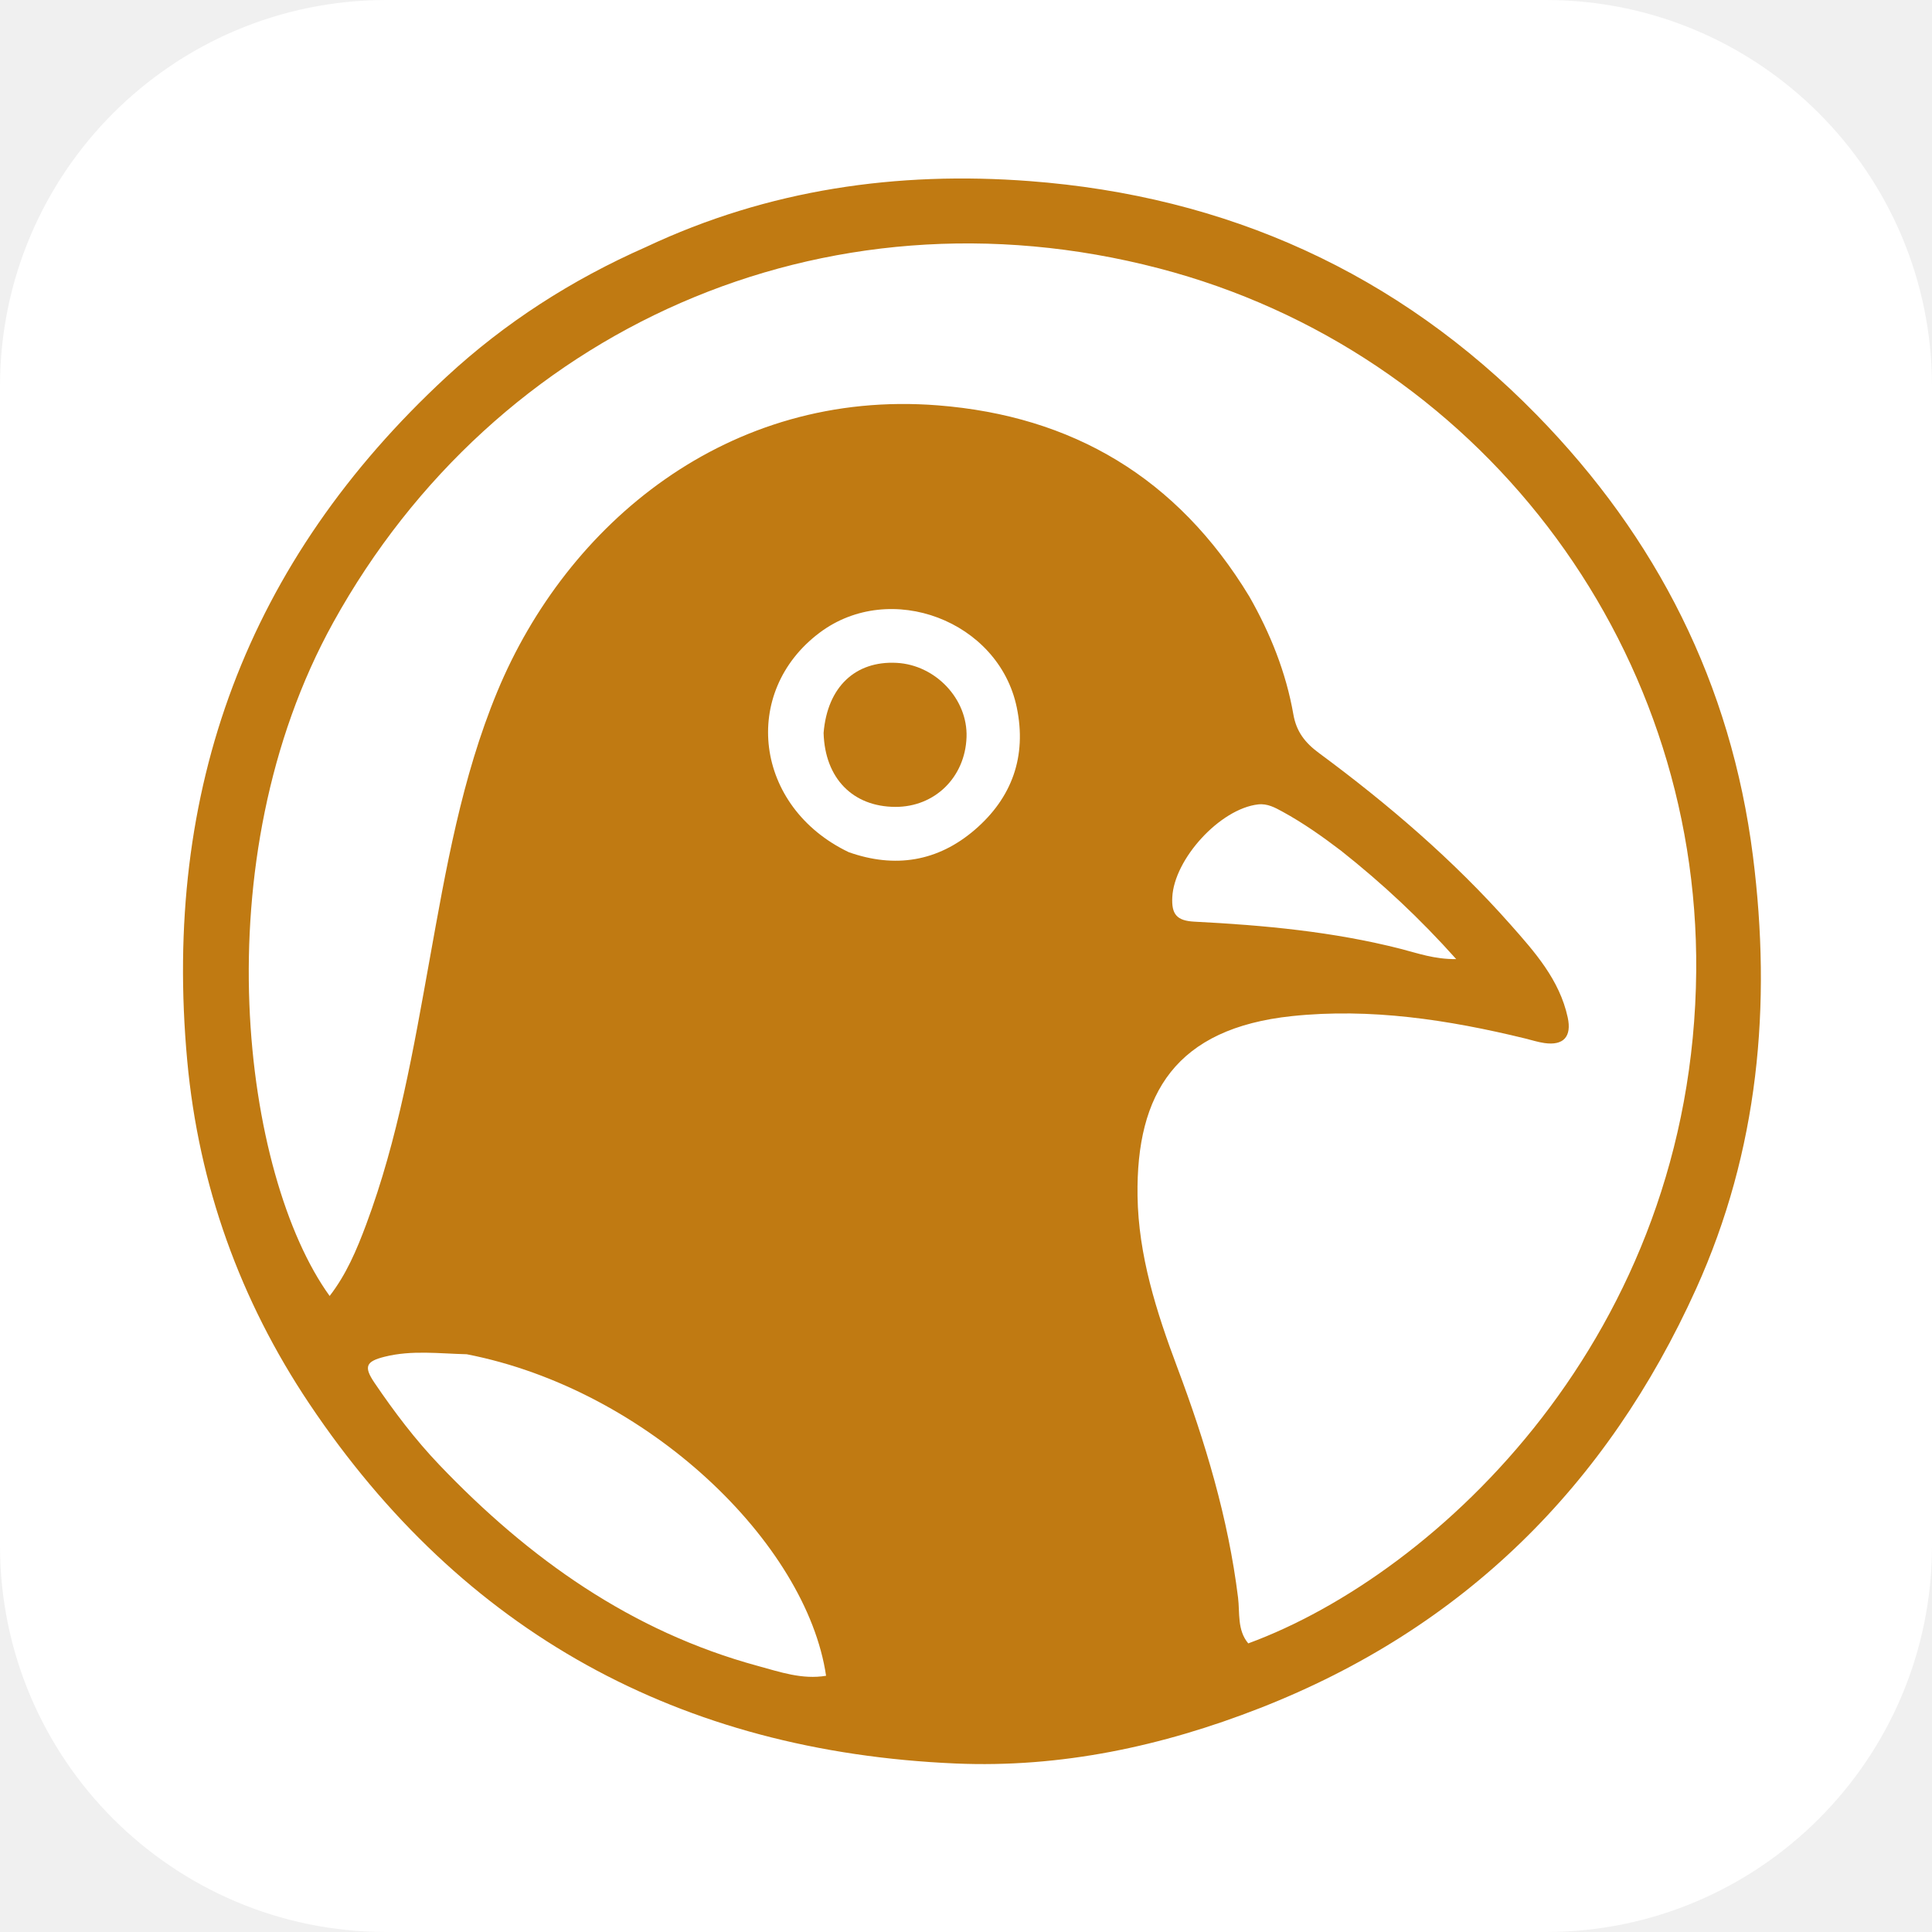
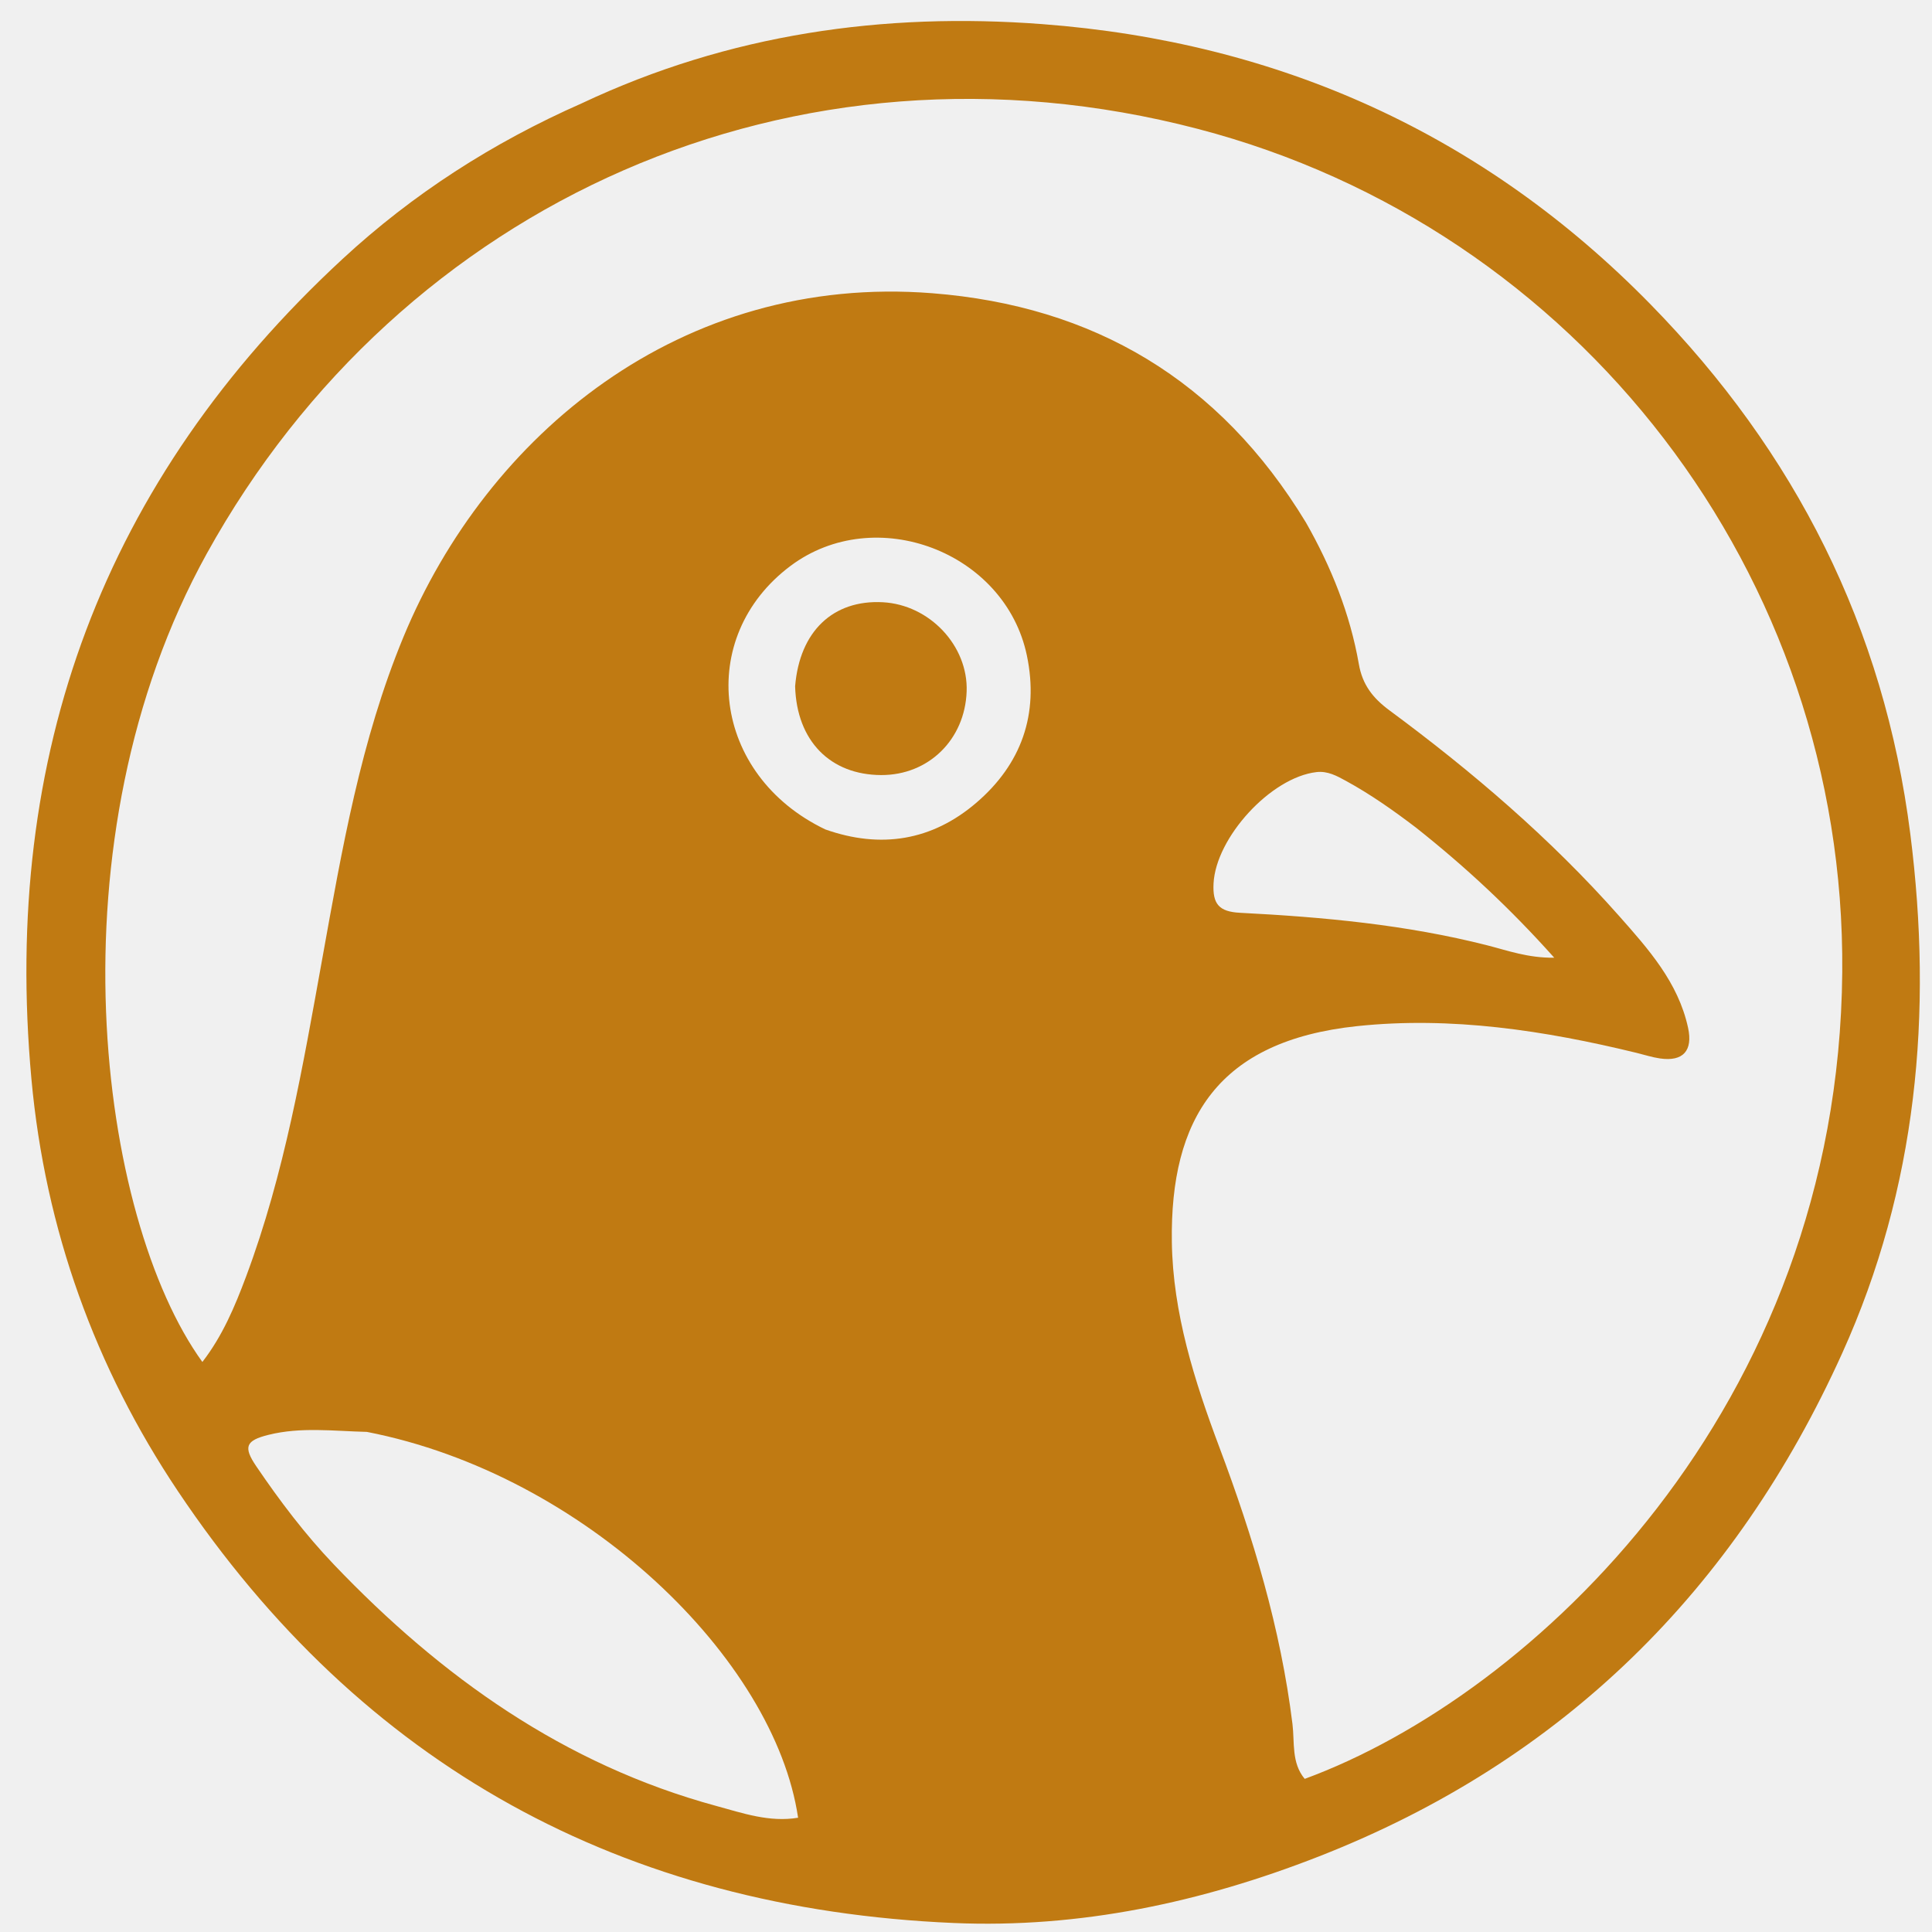
- <svg xmlns="http://www.w3.org/2000/svg" version="1.1" id="Layer_1" x="0px" y="0px" width="100%" viewBox="-40 -40 480 480" enable-background="new -40 -40 480 480" xml:space="preserve">
+ <svg xmlns="http://www.w3.org/2000/svg" version="1.1" id="Layer_1" x="0px" y="0px" width="100%" viewBox="0 0 400 400" xml:space="preserve">
  <defs id="defs2" />
-   <rect x="-40" y="-40" width="480" height="480" rx="96" fill="#ffffff" />
  <g id="g1" style="fill:#c07a12">
    <path fill="#c07a12" opacity="1" stroke="none" d=" M120.468,21.381   C150.957,7.007 182.982,2.512 215.77,4.991   C264.741,8.693 307.189,27.724 341.749,63.035   C371.674,93.609 390.084,129.915 395.509,172.66   C400.22,209.786 396.897,245.893 381.416,280.148   C359.249,329.196 323.539,364.614 273.03,384.369   C248.739,393.87 223.577,399.262 197.419,398.135   C129.009,395.187 74.926,365.638 36.819,308.706   C19.69,283.117 9.356,254.531 6.509,223.433   C0.361,156.263 21.347,99.472 70.926,53.611   C85.437,40.189 101.969,29.536 120.468,21.381  M270.388,108.193   C275.618,117.372 279.516,127.079 281.337,137.501   C282.081,141.76 284.215,144.518 287.657,147.061   C304.841,159.76 321.036,173.62 335.232,189.657   C341.299,196.51 347.458,203.404 349.494,212.774   C350.532,217.55 348.458,219.83 343.696,219.142   C342.056,218.905 340.458,218.381 338.841,217.987   C319.819,213.351 300.455,210.394 280.984,212.448   C252.188,215.486 242.25,231.619 242.618,257.129   C242.831,271.853 247.284,285.861 252.466,299.661   C259.429,318.207 265.146,337.133 267.592,356.939   C268.055,360.683 267.341,364.986 270.127,368.296   C317.062,351.057 380.64,291.726 381.419,201.259   C382.126,118.984 326.737,47.228 247.963,26.677   C164.461,4.892 82.985,41.992 42.807,114.626   C9.98,173.971 20.332,252.16 41.899,281.98   C46.056,276.605 48.612,270.544 50.95,264.29   C58.917,242.977 62.717,220.697 66.731,198.441   C70.801,175.872 74.669,153.279 83.539,131.858   C100.847,90.055 140.922,56.608 193.016,60.71   C226.377,63.337 252.461,78.619 270.388,108.193  M75.957,296.458   C69.154,296.299 62.318,295.388 55.583,297.07   C50.88,298.244 50.316,299.538 53.062,303.583   C57.925,310.746 63.141,317.649 69.137,323.929   C91.35,347.192 116.817,365.339 148.28,373.897   C153.747,375.385 159.293,377.336 165.236,376.342   C160.386,343.455 121.048,305.242 75.957,296.458  M170.878,171.726   C182.351,175.779 192.972,174.071 202.158,166.185   C211.449,158.209 215.139,147.899 212.612,135.749   C208.135,114.217 181.204,104.034 163.665,117.167   C143.958,131.924 147.377,160.485 170.878,171.726  M293.166,171.35   C288.534,167.823 283.781,164.469 278.667,161.673   C276.791,160.648 274.884,159.587 272.577,159.853   C263.079,160.947 251.725,173.431 251.252,182.916   C251.04,187.151 252.349,188.76 256.752,188.985   C273.993,189.866 291.166,191.449 307.975,195.735   C312.185,196.809 316.339,198.345 321.792,198.288   C312.767,188.193 303.603,179.623 293.166,171.35  z" id="path1" style="fill:#c07a12" />
    <path fill="#c07a12" opacity="1" stroke="none" d=" M164.621,142.092   C165.557,130.661 172.52,124.146 182.762,124.686   C192.462,125.198 200.469,133.709 200.134,143.152   C199.78,153.127 192.242,160.505 182.44,160.469   C171.919,160.43 164.942,153.416 164.621,142.092  z" id="path2" style="fill:#c07a12" />
  </g>
</svg>
